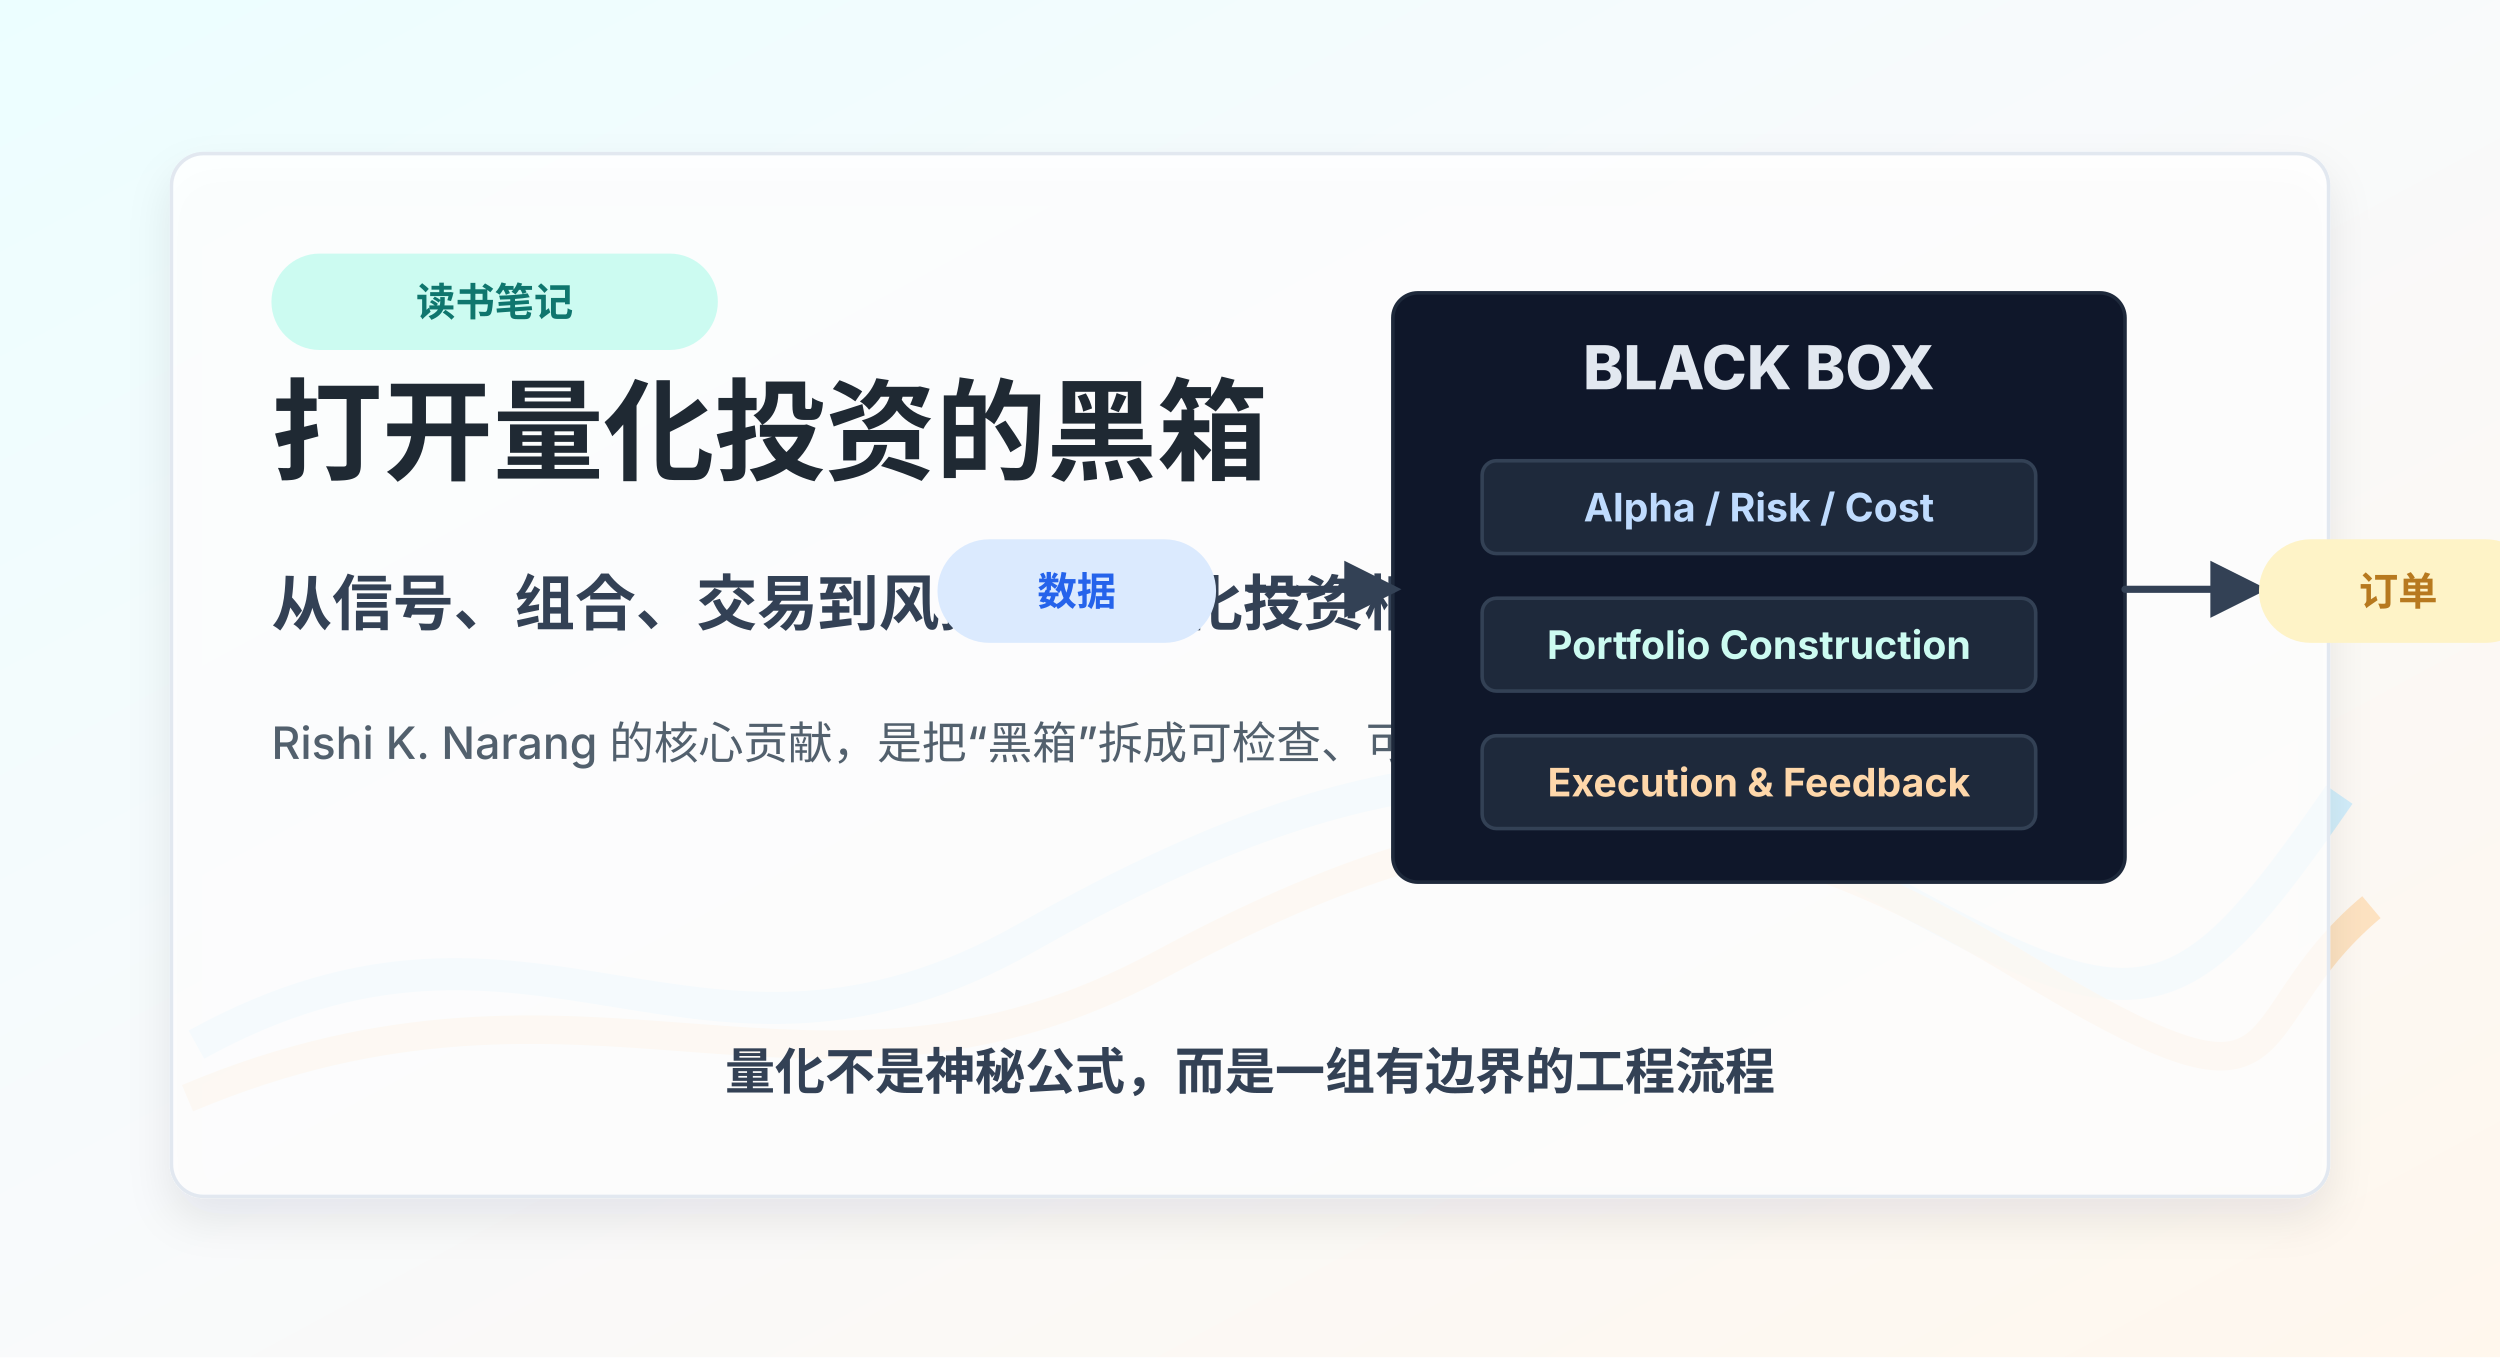
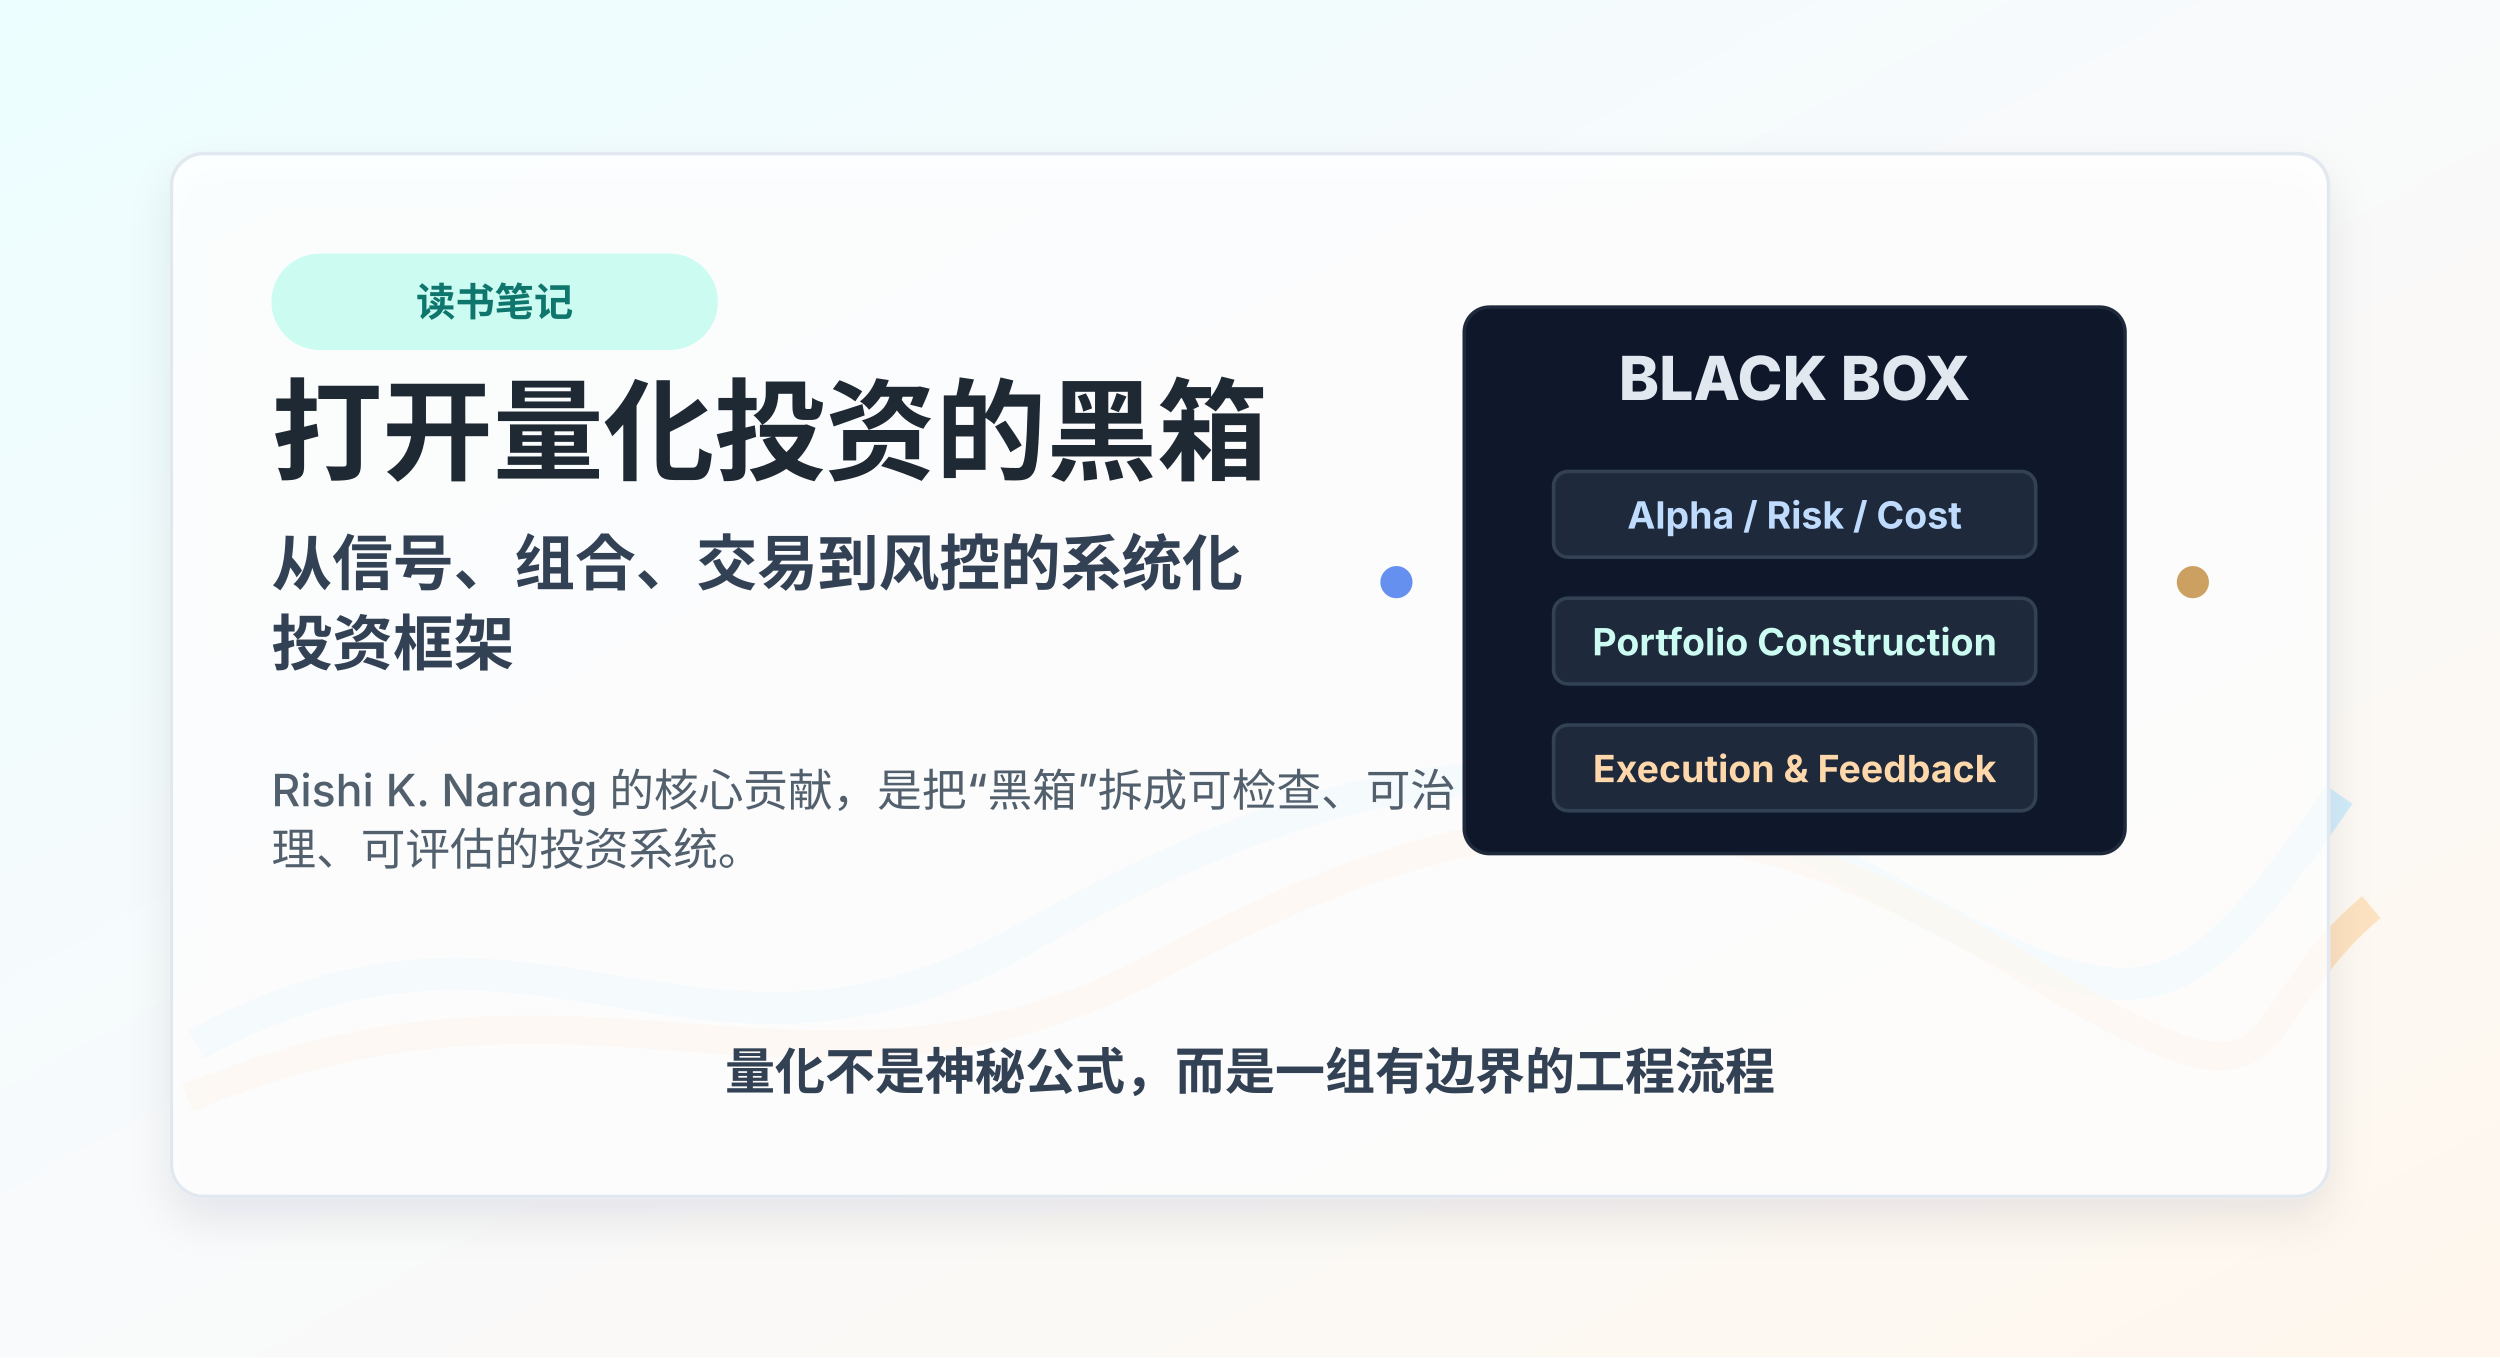
<svg xmlns="http://www.w3.org/2000/svg" width="1400" height="760" viewBox="0 0 1400 760" role="img" aria-labelledby="title desc">
  <defs>
    <marker id="arrow" viewBox="0 0 10 10" refX="8.5" refY="5" markerWidth="8" markerHeight="8" orient="auto-start-reverse">
      <path d="M 0 0 L 10 5 L 0 10 z" fill="#334155" />
    </marker>
    <linearGradient id="coverGradient" x1="0%" y1="0%" x2="100%" y2="100%">
      <stop offset="0%" stop-color="#ecfeff" />
      <stop offset="46%" stop-color="#f8fafc" />
      <stop offset="100%" stop-color="#fff7ed" />
    </linearGradient>
    <filter id="softShadow" x="-10%" y="-10%" width="120%" height="130%">
      <feDropShadow dx="0" dy="12" stdDeviation="12" flood-color="#0f172a" flood-opacity="0.10" />
    </filter>
  </defs>
  <style>
    text { font-family: -apple-system, BlinkMacSystemFont, "Segoe UI", "PingFang SC", "Microsoft YaHei", sans-serif; }
    .mono { font-family: "SFMono-Regular", "Menlo", "Consolas", monospace; }
  </style>
  <rect width="100%" height="100%" fill="#f8fafc" />
  <rect width="1400" height="760" fill="url(#coverGradient)" />
  <path d="M 110 585 C 300 480, 390 630, 575 525 S 890 405, 1045 492 1220 575, 1310 445" fill="none" stroke="#bae6fd" stroke-width="18" opacity="0.65" />
  <path d="M 105 615 C 330 520, 455 645, 650 540 S 965 440, 1130 540 1248 575, 1328 508" fill="none" stroke="#fed7aa" stroke-width="16" opacity="0.68" />
  <rect x="96" y="86" width="1208" height="584" rx="18" fill="rgba(255,255,255,0.82)" stroke="#e2e8f0" stroke-width="2" opacity="1" filter="url(#softShadow)" />
  <rect x="152" y="142" width="250" height="54" rx="27" fill="#ccfbf1" stroke="none" stroke-width="0" opacity="1" />
  <text x="277" y="177" text-anchor="middle" font-size="22" font-weight="600" fill="#0f766e" class="">
    <tspan x="277" dy="0">读书笔记</tspan>
  </text>
  <text x="152" y="264" text-anchor="start" font-size="62" font-weight="800" fill="#1f2933" class="">
    <tspan x="152" dy="0">打开量化投资的黑箱</tspan>
  </text>
  <text x="152" y="350" text-anchor="start" font-size="34" font-weight="600" fill="#334155" class="">
-     <tspan x="152" dy="0">从信号、组合、交易到风控的系统化投资框架</tspan>
+     <tspan x="152" dy="-22.44">从信号、组合、交易到风控的系统化</tspan>
+     <tspan x="152" dy="44.88">投资框架</tspan>
  </text>
-   <text x="152" y="425" text-anchor="start" font-size="25" font-weight="450" fill="#52606d" class="">
-     <tspan x="152" dy="0">Rishi K. Narang 的核心贡献，是把“黑箱”拆成可检查、可治理、可评估的投资系统。</tspan>
+   <text x="152" y="468" text-anchor="start" font-size="25" font-weight="450" fill="#52606d" class="">
+     <tspan x="152" dy="-16.5">Rishi K. Narang 的核心贡献，是把“黑箱”拆成可检查、可治</tspan>
+     <tspan x="152" dy="33">理、可评估的投资系统。</tspan>
  </text>
-   <rect x="780" y="164" width="410" height="330" rx="14" fill="#0f172a" stroke="#1e293b" stroke-width="2" opacity="1" />
-   <text x="985" y="218" text-anchor="middle" font-size="34" font-weight="800" fill="#e2e8f0" class="">
-     <tspan x="985" dy="0">BLACK BOX</tspan>
+   <rect x="820" y="172" width="370" height="306" rx="14" fill="#0f172a" stroke="#1e293b" stroke-width="2" opacity="1" />
+   <text x="1005" y="224" text-anchor="middle" font-size="34" font-weight="800" fill="#e2e8f0" class="">
+     <tspan x="1005" dy="0">BLACK BOX</tspan>
  </text>
-   <rect x="830" y="258" width="310" height="52" rx="8" fill="#1e293b" stroke="#334155" stroke-width="2" opacity="1" />
-   <rect x="830" y="335" width="310" height="52" rx="8" fill="#1e293b" stroke="#334155" stroke-width="2" opacity="1" />
-   <rect x="830" y="412" width="310" height="52" rx="8" fill="#1e293b" stroke="#334155" stroke-width="2" opacity="1" />
-   <text x="985" y="292" text-anchor="middle" font-size="22" font-weight="650" fill="#bfdbfe" class="">
-     <tspan x="985" dy="0">Alpha / Risk / Cost</tspan>
+   <rect x="870" y="264" width="270" height="48" rx="8" fill="#1e293b" stroke="#334155" stroke-width="2" opacity="1" />
+   <rect x="870" y="335" width="270" height="48" rx="8" fill="#1e293b" stroke="#334155" stroke-width="2" opacity="1" />
+   <rect x="870" y="406" width="270" height="48" rx="8" fill="#1e293b" stroke="#334155" stroke-width="2" opacity="1" />
+   <text x="1005" y="296" text-anchor="middle" font-size="21" font-weight="650" fill="#bfdbfe" class="">
+     <tspan x="1005" dy="0">Alpha / Risk / Cost</tspan>
  </text>
-   <text x="985" y="369" text-anchor="middle" font-size="22" font-weight="650" fill="#ccfbf1" class="">
-     <tspan x="985" dy="0">Portfolio Construction</tspan>
+   <text x="1005" y="367" text-anchor="middle" font-size="21" font-weight="650" fill="#ccfbf1" class="">
+     <tspan x="1005" dy="0">Portfolio Construction</tspan>
  </text>
-   <text x="985" y="446" text-anchor="middle" font-size="22" font-weight="650" fill="#fed7aa" class="">
-     <tspan x="985" dy="0">Execution &amp; Feedback</tspan>
+   <text x="1005" y="438" text-anchor="middle" font-size="21" font-weight="650" fill="#fed7aa" class="">
+     <tspan x="1005" dy="0">Execution &amp; Feedback</tspan>
  </text>
-   <line x1="700" y1="330" x2="780" y2="330" stroke="#334155" stroke-width="4" stroke-linecap="round" marker-end="url(#arrow)" />
-   <line x1="1190" y1="330" x2="1265" y2="330" stroke="#334155" stroke-width="4" stroke-linecap="round" marker-end="url(#arrow)" />
-   <rect x="525" y="302" width="156" height="58" rx="29" fill="#dbeafe" stroke="none" stroke-width="0" opacity="1" />
-   <text x="603" y="339" text-anchor="middle" font-size="22" font-weight="600" fill="#2563eb" class="">
-     <tspan x="603" dy="0">数据</tspan>
-   </text>
-   <rect x="1265" y="302" width="156" height="58" rx="29" fill="#fef3c7" stroke="none" stroke-width="0" opacity="1" />
-   <text x="1343" y="339" text-anchor="middle" font-size="22" font-weight="600" fill="#b7791f" class="">
-     <tspan x="1343" dy="0">订单</tspan>
-   </text>
+   <circle cx="782" cy="326" r="9" fill="#2563eb" opacity="0.7" />
+   <circle cx="1228" cy="326" r="9" fill="#b7791f" opacity="0.7" />
  <text x="700" y="610" text-anchor="middle" font-size="28" font-weight="600" fill="#334155" class="">
    <tspan x="700" dy="0">量化不是神秘公式，而是一组有边界的工程流程</tspan>
  </text>
</svg>
